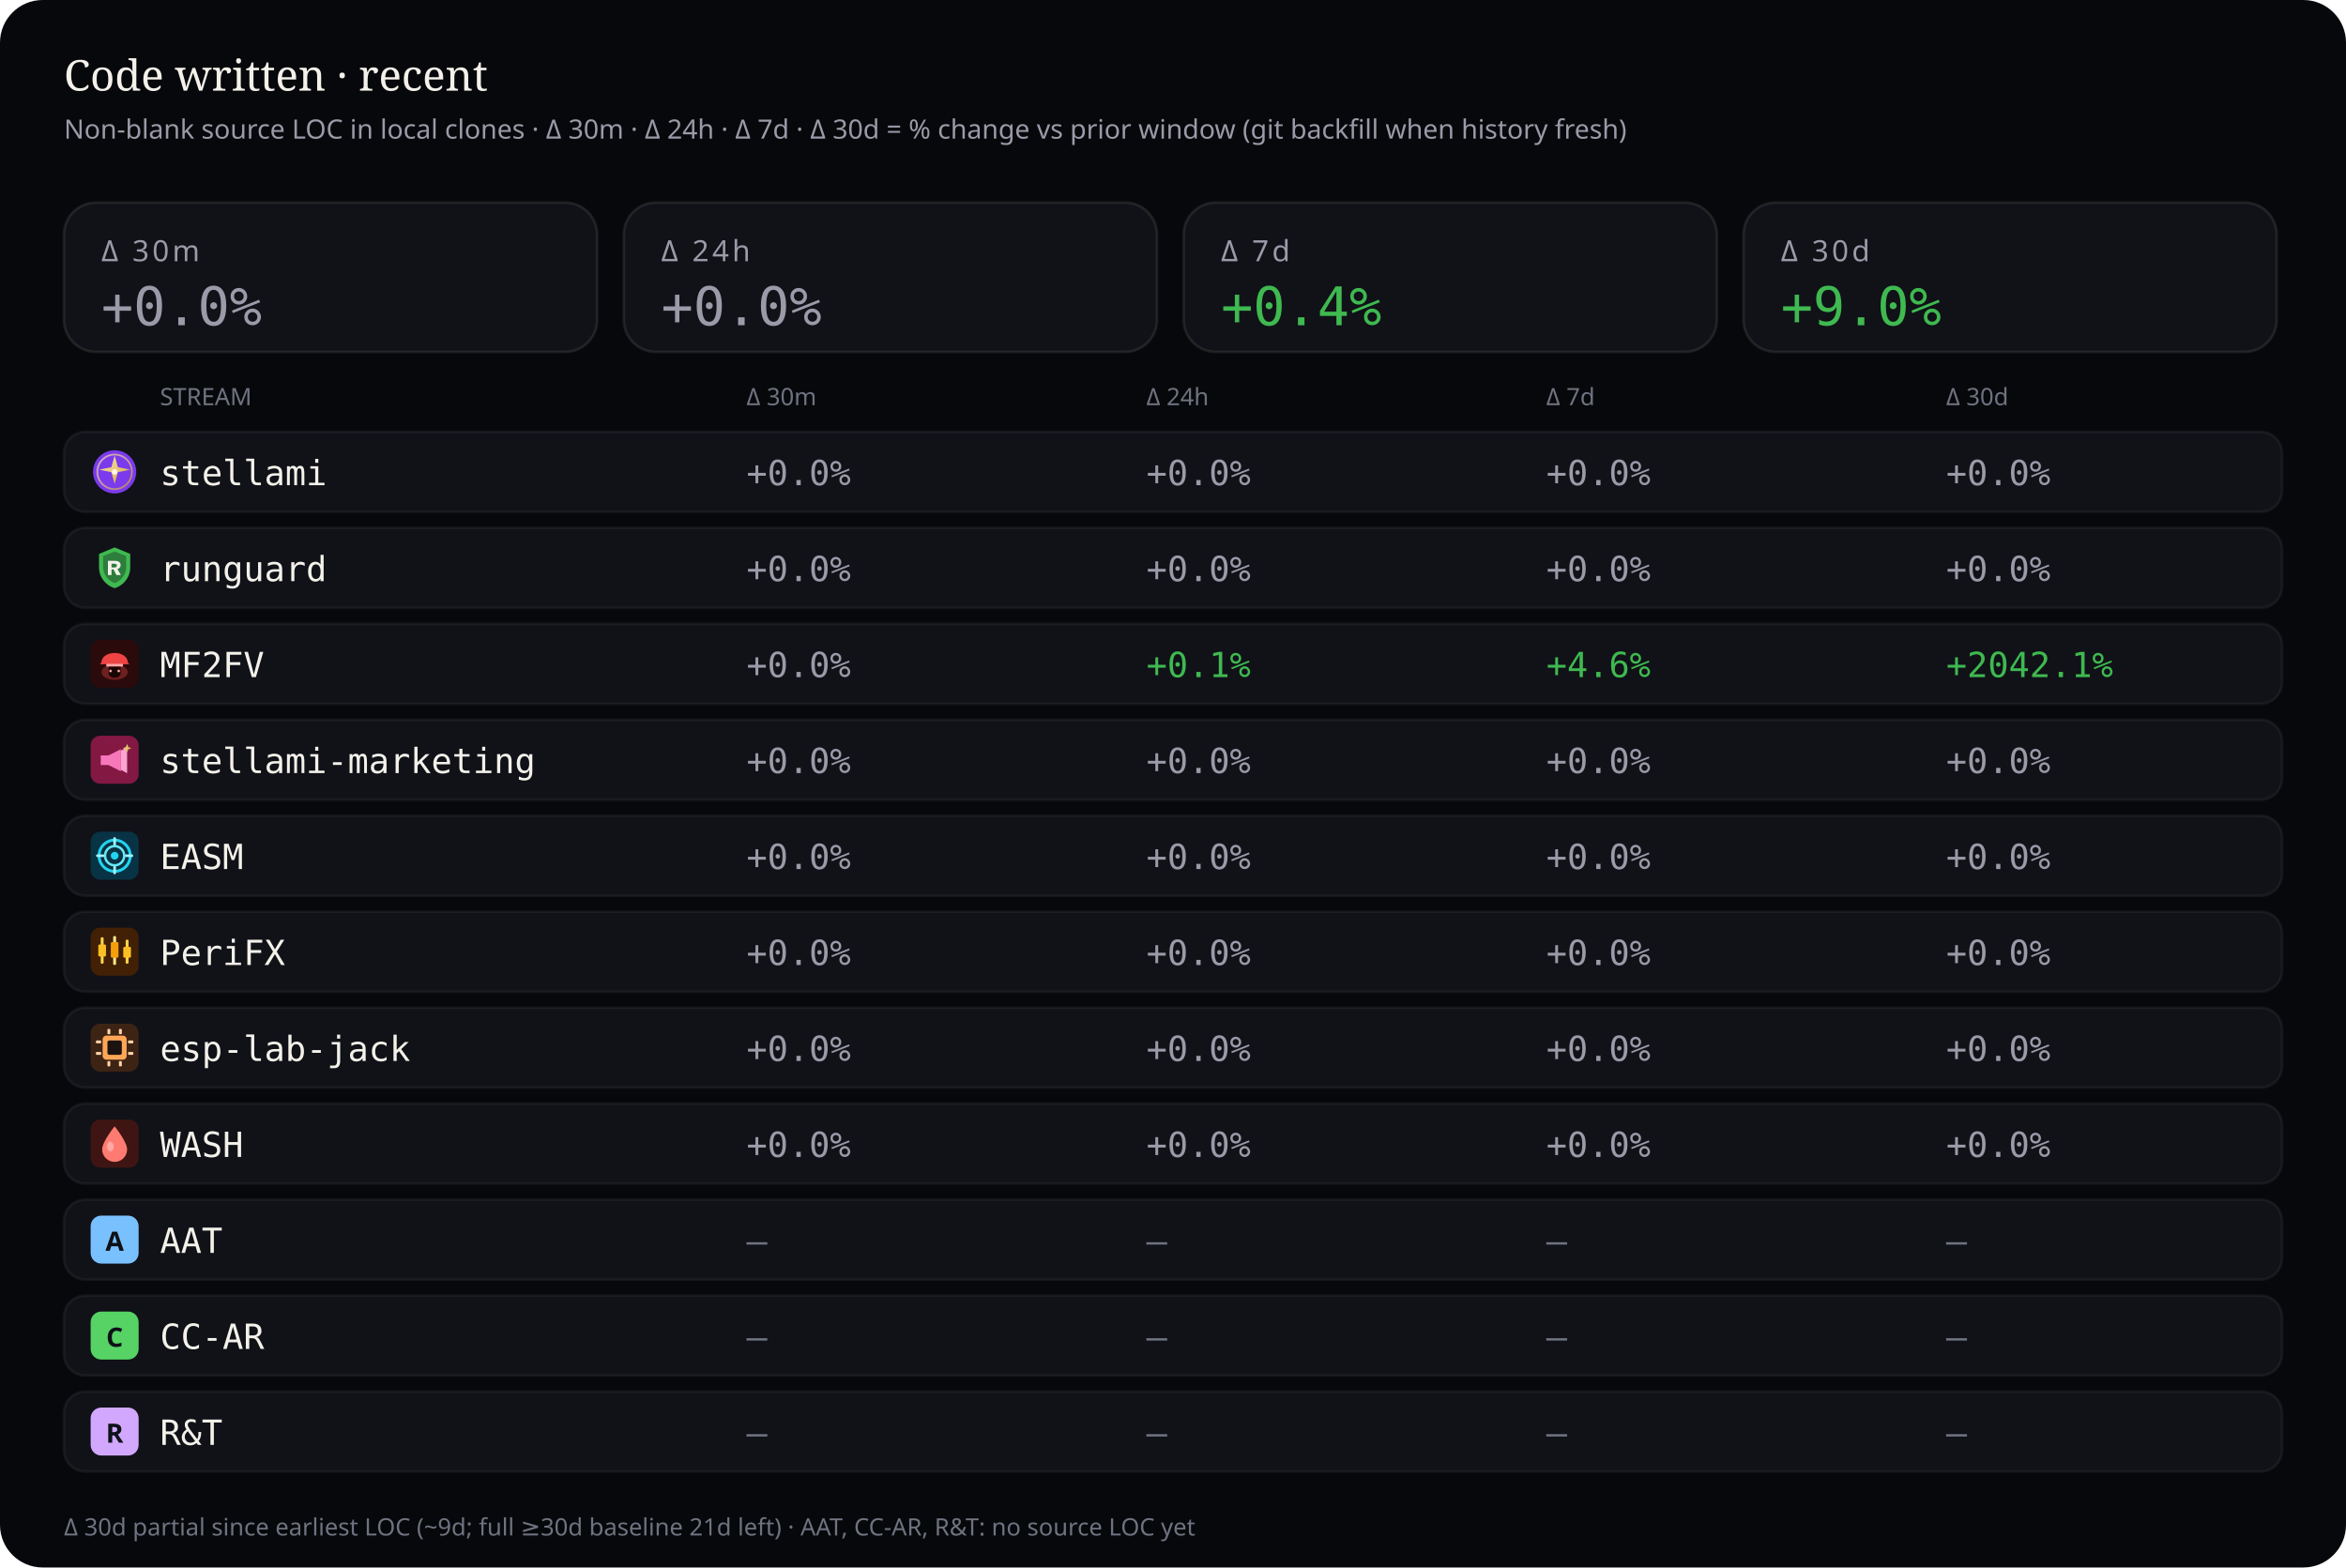
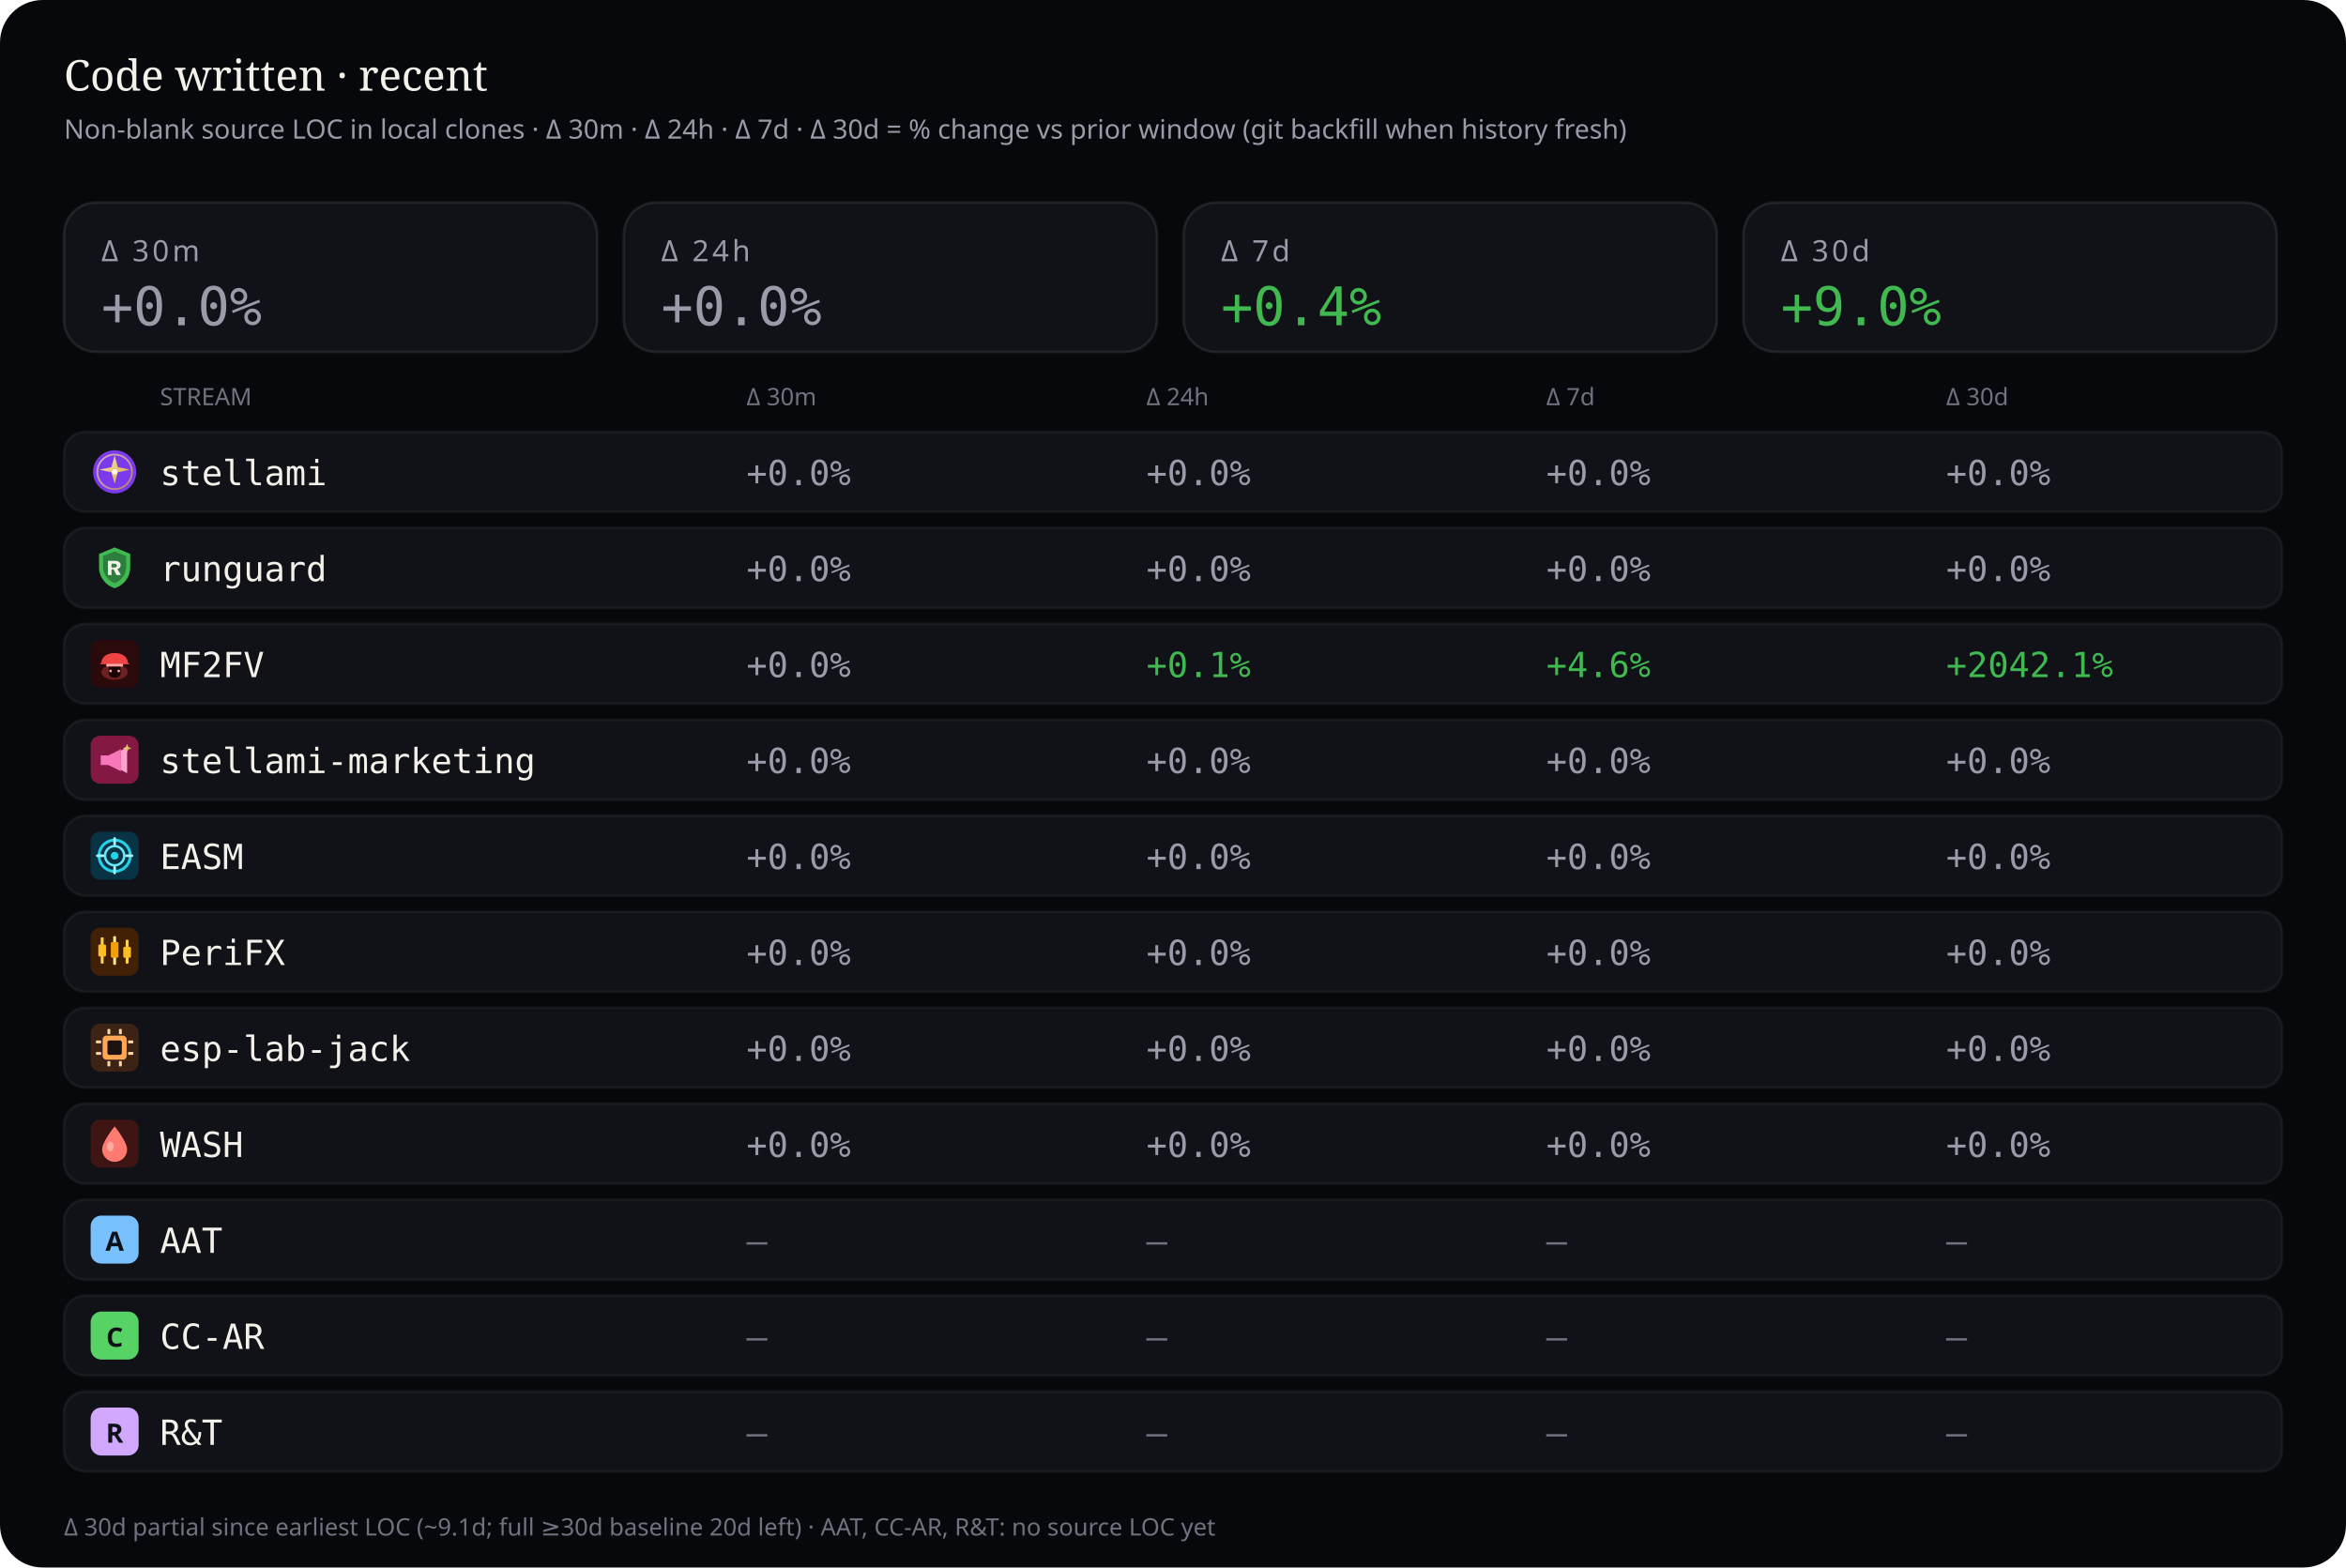
<svg xmlns="http://www.w3.org/2000/svg" viewBox="0 0 880 588" width="880" height="588" role="img" aria-label="Source code deltas — 30 minutes, 24 hours, 7 days, and 30 days">
  <rect width="880" height="588" rx="16" fill="#07080b" />
  <text x="24" y="34" fill="#f4f1ea" font-size="16" font-family="ui-serif, Georgia, serif">Code written · recent</text>
  <text x="24" y="52" fill="#9a9aa8" font-size="10" font-family="ui-sans-serif, system-ui, sans-serif">Non-blank source LOC in local clones · Δ 30m · Δ 24h · Δ 7d · Δ 30d = % change vs prior window (git backfill when history fresh)</text>
  <rect x="24" y="76" width="200" height="56" rx="12" fill="#101218" stroke="rgba(232,228,214,0.10)" />
  <text x="38" y="98" fill="#9a9aa8" font-size="11" font-family="ui-sans-serif, system-ui, sans-serif" letter-spacing="1.2">Δ 30m</text>
  <text x="38" y="122" fill="#9a9aa8" font-size="20" font-family="ui-monospace, SFMono-Regular, monospace">+0.0%</text>
  <rect x="234" y="76" width="200" height="56" rx="12" fill="#101218" stroke="rgba(232,228,214,0.10)" />
  <text x="248" y="98" fill="#9a9aa8" font-size="11" font-family="ui-sans-serif, system-ui, sans-serif" letter-spacing="1.2">Δ 24h</text>
  <text x="248" y="122" fill="#9a9aa8" font-size="20" font-family="ui-monospace, SFMono-Regular, monospace">+0.0%</text>
  <rect x="444" y="76" width="200" height="56" rx="12" fill="#101218" stroke="rgba(232,228,214,0.10)" />
  <text x="458" y="98" fill="#9a9aa8" font-size="11" font-family="ui-sans-serif, system-ui, sans-serif" letter-spacing="1.2">Δ 7d</text>
  <text x="458" y="122" fill="#3fb950" font-size="20" font-family="ui-monospace, SFMono-Regular, monospace">+0.4%</text>
  <rect x="654" y="76" width="200" height="56" rx="12" fill="#101218" stroke="rgba(232,228,214,0.10)" />
  <text x="668" y="98" fill="#9a9aa8" font-size="11" font-family="ui-sans-serif, system-ui, sans-serif" letter-spacing="1.2">Δ 30d</text>
  <text x="668" y="122" fill="#3fb950" font-size="20" font-family="ui-monospace, SFMono-Regular, monospace">+9.0%</text>
  <text x="60" y="152" fill="#6f7380" font-size="9" font-family="ui-sans-serif, system-ui, sans-serif">STREAM</text>
  <text x="280" y="152" fill="#6f7380" font-size="9" font-family="ui-sans-serif, system-ui, sans-serif">Δ 30m</text>
  <text x="430" y="152" fill="#6f7380" font-size="9" font-family="ui-sans-serif, system-ui, sans-serif">Δ 24h</text>
  <text x="580" y="152" fill="#6f7380" font-size="9" font-family="ui-sans-serif, system-ui, sans-serif">Δ 7d</text>
  <text x="730" y="152" fill="#6f7380" font-size="9" font-family="ui-sans-serif, system-ui, sans-serif">Δ 30d</text>
  <rect x="24" y="162" width="832" height="30" rx="8" fill="#101218" stroke="rgba(232,228,214,0.06)" />
  <g id="stream_logo_stellami" class="stream_logo" data-stream="stellami" transform="translate(34.0,168.0) scale(0.9)" opacity="1.0">
    <defs>
      <linearGradient id="stream_logo_stellami-stellami-gold" x1="0%" y1="0%" x2="100%" y2="100%">
        <stop offset="0%" stop-color="#f5e6a8" />
        <stop offset="55%" stop-color="#e8c57a" />
        <stop offset="100%" stop-color="#c9a227" />
      </linearGradient>
    </defs>
    <circle cx="10" cy="10" r="9" fill="#7c3aed" />
    <circle cx="10" cy="10" r="7.2" fill="none" stroke="url(#stream_logo_stellami-stellami-gold)" stroke-width="0.7" opacity=".7" />
    <path fill="url(#stream_logo_stellami-stellami-gold)" d="M10 3.2 L11.35 8.05 L16.4 9.1 L11.35 10.15 L10 15 L8.65 10.15 L3.6 9.1 L8.65 8.05 Z" />
    <circle cx="10" cy="10" r="1.15" fill="#fff8e8" />
  </g>
  <use class="stream_logo" data-stream="stellami" href="#stream_logo_stellami" x="34.0" y="168.0" width="18" height="18" opacity="0" />
  <text x="60" y="182" fill="#f4f1ea" font-size="13" font-family="ui-monospace, SFMono-Regular, monospace">stellami</text>
  <text x="280" y="182" fill="#9a9aa8" font-size="13" font-family="ui-monospace, SFMono-Regular, monospace">+0.0%</text>
  <text x="430" y="182" fill="#9a9aa8" font-size="13" font-family="ui-monospace, SFMono-Regular, monospace">+0.0%</text>
  <text x="580" y="182" fill="#9a9aa8" font-size="13" font-family="ui-monospace, SFMono-Regular, monospace">+0.0%</text>
  <text x="730" y="182" fill="#9a9aa8" font-size="13" font-family="ui-monospace, SFMono-Regular, monospace">+0.0%</text>
  <rect x="24" y="198" width="832" height="30" rx="8" fill="#101218" stroke="rgba(232,228,214,0.06)" />
  <g id="stream_logo_runguard" class="stream_logo" data-stream="runguard" transform="translate(34.0,204.0) scale(0.9)" opacity="1.0">
    <path fill="#3fb950" d="M10 1.5 L16.5 4.2 V9.8 C16.5 14.1 13.6 17.4 10 18.5 C6.4 17.4 3.5 14.1 3.5 9.8 V4.2 Z" />
    <path fill="#0d1117" fill-opacity=".35" d="M10 3.2 L14.8 5.1 V9.7 C14.8 12.9 12.6 15.4 10 16.4 C7.4 15.4 5.2 12.9 5.2 9.7 V5.1 Z" />
    <path fill="#f4f1ea" d="M7.2 7.1h3.1c1.35 0 2.2.7 2.2 1.75 0 .85-.5 1.45-1.35 1.65L12.6 13h-1.85l-1.2-2.35H8.7V13H7.2V7.1zm1.5 1.2v1.55h1.35c.55 0 .9-.28.9-.75s-.35-.8-.9-.8H8.7z" />
  </g>
  <use class="stream_logo" data-stream="runguard" href="#stream_logo_runguard" x="34.0" y="204.0" width="18" height="18" opacity="0" />
  <text x="60" y="218" fill="#f4f1ea" font-size="13" font-family="ui-monospace, SFMono-Regular, monospace">runguard</text>
  <text x="280" y="218" fill="#9a9aa8" font-size="13" font-family="ui-monospace, SFMono-Regular, monospace">+0.0%</text>
  <text x="430" y="218" fill="#9a9aa8" font-size="13" font-family="ui-monospace, SFMono-Regular, monospace">+0.0%</text>
  <text x="580" y="218" fill="#9a9aa8" font-size="13" font-family="ui-monospace, SFMono-Regular, monospace">+0.0%</text>
  <text x="730" y="218" fill="#9a9aa8" font-size="13" font-family="ui-monospace, SFMono-Regular, monospace">+0.0%</text>
  <rect x="24" y="234" width="832" height="30" rx="8" fill="#101218" stroke="rgba(232,228,214,0.06)" />
  <g id="stream_logo_mf2fv" class="stream_logo" data-stream="mf2fv" transform="translate(34.0,240.0) scale(0.9)" opacity="1.0">
    <rect width="20" height="20" rx="4" fill="#2a0a0a" />
    <ellipse cx="10" cy="13.5" rx="5.5" ry="3.2" fill="#ef4444" opacity=".35" />
    <path fill="#ef4444" d="M4.5 9.5 C4.5 7.2 6.8 5.5 10 5.5 S15.5 7.2 15.5 9.5 L16.2 10.2 H3.8 Z" />
    <rect x="6.5" y="10" width="7" height="1.2" rx="0.4" fill="#fca5a5" />
    <path fill="#1a0505" d="M7.5 11.2 h5 v2.8 c0 1-1.1 1.8-2.5 1.8 s-2.5-.8-2.5-1.8 v-2.8z" />
    <circle cx="8.3" cy="13" r="0.55" fill="#fca5a5" />
    <circle cx="11.7" cy="13" r="0.55" fill="#fca5a5" />
  </g>
  <use class="stream_logo" data-stream="mf2fv" href="#stream_logo_mf2fv" x="34.0" y="240.0" width="18" height="18" opacity="0" />
  <text x="60" y="254" fill="#f4f1ea" font-size="13" font-family="ui-monospace, SFMono-Regular, monospace">MF2FV</text>
  <text x="280" y="254" fill="#9a9aa8" font-size="13" font-family="ui-monospace, SFMono-Regular, monospace">+0.0%</text>
  <text x="430" y="254" fill="#3fb950" font-size="13" font-family="ui-monospace, SFMono-Regular, monospace">+0.1%</text>
  <text x="580" y="254" fill="#3fb950" font-size="13" font-family="ui-monospace, SFMono-Regular, monospace">+4.6%</text>
  <text x="730" y="254" fill="#3fb950" font-size="13" font-family="ui-monospace, SFMono-Regular, monospace">+2042.1%</text>
  <rect x="24" y="270" width="832" height="30" rx="8" fill="#101218" stroke="rgba(232,228,214,0.06)" />
  <g id="stream_logo_stellami-marketing" class="stream_logo" data-stream="stellami-marketing" transform="translate(34.0,276.0) scale(0.9)" opacity="1.0">
    <defs>
      <linearGradient id="stream_logo_stellami-marketing-smkt-gold" x1="0%" y1="0%" x2="100%" y2="100%">
        <stop offset="0%" stop-color="#f5e6a8" />
        <stop offset="100%" stop-color="#c9a227" />
      </linearGradient>
    </defs>
    <rect width="20" height="20" rx="4" fill="#831843" />
    <path fill="#f778ba" d="M4.2 8.2h3.2l5.2-2.6v9.2l-5.2-2.6H4.2z" />
    <path fill="#fda4d0" d="M12.6 6.2l2.6-1.4v10.8l-2.6-1.4z" />
    <path fill="url(#stream_logo_stellami-marketing-smkt-gold)" d="M15.2 3.4 L15.7 4.7 L17 5.2 L15.7 5.7 L15.2 7 L14.7 5.7 L13.4 5.2 L14.7 4.7 Z" />
  </g>
  <use class="stream_logo" data-stream="stellami-marketing" href="#stream_logo_stellami-marketing" x="34.0" y="276.0" width="18" height="18" opacity="0" />
  <text x="60" y="290" fill="#f4f1ea" font-size="13" font-family="ui-monospace, SFMono-Regular, monospace">stellami-marketing</text>
  <text x="280" y="290" fill="#9a9aa8" font-size="13" font-family="ui-monospace, SFMono-Regular, monospace">+0.0%</text>
  <text x="430" y="290" fill="#9a9aa8" font-size="13" font-family="ui-monospace, SFMono-Regular, monospace">+0.0%</text>
  <text x="580" y="290" fill="#9a9aa8" font-size="13" font-family="ui-monospace, SFMono-Regular, monospace">+0.0%</text>
  <text x="730" y="290" fill="#9a9aa8" font-size="13" font-family="ui-monospace, SFMono-Regular, monospace">+0.0%</text>
  <rect x="24" y="306" width="832" height="30" rx="8" fill="#101218" stroke="rgba(232,228,214,0.06)" />
  <g id="stream_logo_easm" class="stream_logo" data-stream="easm" transform="translate(34.0,312.0) scale(0.9)" opacity="1.0">
    <rect width="20" height="20" rx="4" fill="#083344" />
    <circle cx="10" cy="10" r="6.5" fill="none" stroke="#22d3ee" stroke-width="1.2" />
    <circle cx="10" cy="10" r="4" fill="none" stroke="#67e8f9" stroke-width="1" />
    <circle cx="10" cy="10" r="1.6" fill="#22d3ee" />
    <path d="M10 2.8 V5.2 M10 14.8 V17.2 M2.8 10 H5.2 M14.8 10 H17.2" stroke="#a5f3fc" stroke-width="1.1" stroke-linecap="round" />
  </g>
  <use class="stream_logo" data-stream="easm" href="#stream_logo_easm" x="34.0" y="312.0" width="18" height="18" opacity="0" />
  <text x="60" y="326" fill="#f4f1ea" font-size="13" font-family="ui-monospace, SFMono-Regular, monospace">EASM</text>
  <text x="280" y="326" fill="#9a9aa8" font-size="13" font-family="ui-monospace, SFMono-Regular, monospace">+0.0%</text>
  <text x="430" y="326" fill="#9a9aa8" font-size="13" font-family="ui-monospace, SFMono-Regular, monospace">+0.0%</text>
  <text x="580" y="326" fill="#9a9aa8" font-size="13" font-family="ui-monospace, SFMono-Regular, monospace">+0.0%</text>
  <text x="730" y="326" fill="#9a9aa8" font-size="13" font-family="ui-monospace, SFMono-Regular, monospace">+0.0%</text>
  <rect x="24" y="342" width="832" height="30" rx="8" fill="#101218" stroke="rgba(232,228,214,0.06)" />
  <g id="stream_logo_peri" class="stream_logo" data-stream="peri" transform="translate(34.0,348.0) scale(0.9)" opacity="1.0">
    <rect width="20" height="20" rx="4" fill="#422006" />
    <rect x="4.2" y="4" width="1.2" height="11" rx="0.4" fill="#fcd34d" />
    <rect x="3.2" y="7" width="3.2" height="5" rx="0.5" fill="#fbbf24" />
    <rect x="9.4" y="3.5" width="1.2" height="12" rx="0.4" fill="#fde68a" />
    <rect x="8.4" y="6" width="3.2" height="6.5" rx="0.5" fill="#f59e0b" />
    <rect x="14.6" y="5" width="1.2" height="10" rx="0.4" fill="#fcd34d" />
    <rect x="13.6" y="8" width="3.2" height="4.5" rx="0.5" fill="#fbbf24" />
  </g>
  <use class="stream_logo" data-stream="peri" href="#stream_logo_peri" x="34.0" y="348.0" width="18" height="18" opacity="0" />
  <text x="60" y="362" fill="#f4f1ea" font-size="13" font-family="ui-monospace, SFMono-Regular, monospace">PeriFX</text>
  <text x="280" y="362" fill="#9a9aa8" font-size="13" font-family="ui-monospace, SFMono-Regular, monospace">+0.0%</text>
  <text x="430" y="362" fill="#9a9aa8" font-size="13" font-family="ui-monospace, SFMono-Regular, monospace">+0.0%</text>
  <text x="580" y="362" fill="#9a9aa8" font-size="13" font-family="ui-monospace, SFMono-Regular, monospace">+0.0%</text>
  <text x="730" y="362" fill="#9a9aa8" font-size="13" font-family="ui-monospace, SFMono-Regular, monospace">+0.0%</text>
  <rect x="24" y="378" width="832" height="30" rx="8" fill="#101218" stroke="rgba(232,228,214,0.06)" />
  <g id="stream_logo_esp-lab-jack" class="stream_logo" data-stream="esp-lab-jack" transform="translate(34.0,384.0) scale(0.9)" opacity="1.0">
    <rect width="20" height="20" rx="4" fill="#3d2314" />
    <rect x="5" y="5" width="10" height="10" rx="1.5" fill="#ffa657" />
    <rect x="7" y="7" width="6" height="6" rx="0.8" fill="#1c1210" />
    <rect x="2.2" y="7" width="2.2" height="1.2" rx="0.3" fill="#ffd4a8" />
    <rect x="2.2" y="11.8" width="2.2" height="1.2" rx="0.3" fill="#ffd4a8" />
    <rect x="15.6" y="7" width="2.2" height="1.2" rx="0.3" fill="#ffd4a8" />
    <rect x="15.6" y="11.8" width="2.2" height="1.2" rx="0.3" fill="#ffd4a8" />
    <rect x="7" y="2.2" width="1.2" height="2.2" rx="0.3" fill="#ffd4a8" />
    <rect x="11.8" y="2.2" width="1.2" height="2.2" rx="0.3" fill="#ffd4a8" />
    <rect x="7" y="15.6" width="1.2" height="2.2" rx="0.3" fill="#ffd4a8" />
    <rect x="11.8" y="15.6" width="1.2" height="2.2" rx="0.3" fill="#ffd4a8" />
  </g>
  <use class="stream_logo" data-stream="esp-lab-jack" href="#stream_logo_esp-lab-jack" x="34.0" y="384.0" width="18" height="18" opacity="0" />
  <text x="60" y="398" fill="#f4f1ea" font-size="13" font-family="ui-monospace, SFMono-Regular, monospace">esp-lab-jack</text>
  <text x="280" y="398" fill="#9a9aa8" font-size="13" font-family="ui-monospace, SFMono-Regular, monospace">+0.0%</text>
  <text x="430" y="398" fill="#9a9aa8" font-size="13" font-family="ui-monospace, SFMono-Regular, monospace">+0.0%</text>
  <text x="580" y="398" fill="#9a9aa8" font-size="13" font-family="ui-monospace, SFMono-Regular, monospace">+0.0%</text>
  <text x="730" y="398" fill="#9a9aa8" font-size="13" font-family="ui-monospace, SFMono-Regular, monospace">+0.0%</text>
  <rect x="24" y="414" width="832" height="30" rx="8" fill="#101218" stroke="rgba(232,228,214,0.06)" />
  <g id="stream_logo_wash" class="stream_logo" data-stream="wash" transform="translate(34.0,420.0) scale(0.9)" opacity="1.0">
    <rect width="20" height="20" rx="4" fill="#3f1513" />
    <path fill="#ff7b72" d="M10 2.8 C10 2.8 15.2 9.2 15.2 12.4 A5.2 5.2 0 0 1 4.8 12.4 C4.8 9.2 10 2.8 10 2.8 Z" />
    <ellipse cx="8.2" cy="11.2" rx="1.4" ry="2" fill="#ffd0cc" opacity=".55" />
  </g>
  <use class="stream_logo" data-stream="wash" href="#stream_logo_wash" x="34.0" y="420.0" width="18" height="18" opacity="0" />
  <text x="60" y="434" fill="#f4f1ea" font-size="13" font-family="ui-monospace, SFMono-Regular, monospace">WASH</text>
  <text x="280" y="434" fill="#9a9aa8" font-size="13" font-family="ui-monospace, SFMono-Regular, monospace">+0.0%</text>
  <text x="430" y="434" fill="#9a9aa8" font-size="13" font-family="ui-monospace, SFMono-Regular, monospace">+0.0%</text>
  <text x="580" y="434" fill="#9a9aa8" font-size="13" font-family="ui-monospace, SFMono-Regular, monospace">+0.0%</text>
  <text x="730" y="434" fill="#9a9aa8" font-size="13" font-family="ui-monospace, SFMono-Regular, monospace">+0.0%</text>
  <rect x="24" y="450" width="832" height="30" rx="8" fill="#101218" stroke="rgba(232,228,214,0.06)" />
  <g id="stream_logo_aat" class="stream_logo" data-stream="aat" opacity="1.0">
    <rect x="34.0" y="456.0" width="18" height="18" rx="4" fill="#79c0ff" />
    <text x="43.0" y="469.2" text-anchor="middle" fill="#0d1117" font-size="10" font-family="ui-sans-serif, system-ui, sans-serif" font-weight="700">A</text>
  </g>
  <text x="60" y="470" fill="#f4f1ea" font-size="13" font-family="ui-monospace, SFMono-Regular, monospace">AAT</text>
  <text x="280" y="470" fill="#6f7380" font-size="13" font-family="ui-monospace, SFMono-Regular, monospace">—</text>
  <text x="430" y="470" fill="#6f7380" font-size="13" font-family="ui-monospace, SFMono-Regular, monospace">—</text>
  <text x="580" y="470" fill="#6f7380" font-size="13" font-family="ui-monospace, SFMono-Regular, monospace">—</text>
  <text x="730" y="470" fill="#6f7380" font-size="13" font-family="ui-monospace, SFMono-Regular, monospace">—</text>
  <rect x="24" y="486" width="832" height="30" rx="8" fill="#101218" stroke="rgba(232,228,214,0.06)" />
  <g id="stream_logo_cc-ar" class="stream_logo" data-stream="cc-ar" opacity="1.0">
    <rect x="34.0" y="492.0" width="18" height="18" rx="4" fill="#56d364" />
    <text x="43.0" y="505.2" text-anchor="middle" fill="#0d1117" font-size="10" font-family="ui-sans-serif, system-ui, sans-serif" font-weight="700">C</text>
  </g>
  <text x="60" y="506" fill="#f4f1ea" font-size="13" font-family="ui-monospace, SFMono-Regular, monospace">CC-AR</text>
  <text x="280" y="506" fill="#6f7380" font-size="13" font-family="ui-monospace, SFMono-Regular, monospace">—</text>
  <text x="430" y="506" fill="#6f7380" font-size="13" font-family="ui-monospace, SFMono-Regular, monospace">—</text>
  <text x="580" y="506" fill="#6f7380" font-size="13" font-family="ui-monospace, SFMono-Regular, monospace">—</text>
  <text x="730" y="506" fill="#6f7380" font-size="13" font-family="ui-monospace, SFMono-Regular, monospace">—</text>
  <rect x="24" y="522" width="832" height="30" rx="8" fill="#101218" stroke="rgba(232,228,214,0.06)" />
  <g id="stream_logo_rt" class="stream_logo" data-stream="rt" opacity="1.0">
    <rect x="34.0" y="528.0" width="18" height="18" rx="4" fill="#d2a8ff" />
    <text x="43.0" y="541.2" text-anchor="middle" fill="#0d1117" font-size="10" font-family="ui-sans-serif, system-ui, sans-serif" font-weight="700">R</text>
  </g>
  <text x="60" y="542" fill="#f4f1ea" font-size="13" font-family="ui-monospace, SFMono-Regular, monospace">R&amp;T</text>
  <text x="280" y="542" fill="#6f7380" font-size="13" font-family="ui-monospace, SFMono-Regular, monospace">—</text>
  <text x="430" y="542" fill="#6f7380" font-size="13" font-family="ui-monospace, SFMono-Regular, monospace">—</text>
  <text x="580" y="542" fill="#6f7380" font-size="13" font-family="ui-monospace, SFMono-Regular, monospace">—</text>
  <text x="730" y="542" fill="#6f7380" font-size="13" font-family="ui-monospace, SFMono-Regular, monospace">—</text>
-   <text x="24" y="576" fill="#6f7380" font-size="9" font-family="ui-sans-serif, system-ui, sans-serif">Δ 30d partial since earliest LOC (~9d; full ≥30d baseline 21d left) · AAT, CC-AR, R&amp;T: no source LOC yet</text>
+   <text x="24" y="576" fill="#6f7380" font-size="9" font-family="ui-sans-serif, system-ui, sans-serif">Δ 30d partial since earliest LOC (~9.1d; full ≥30d baseline 20d left) · AAT, CC-AR, R&amp;T: no source LOC yet</text>
</svg>
